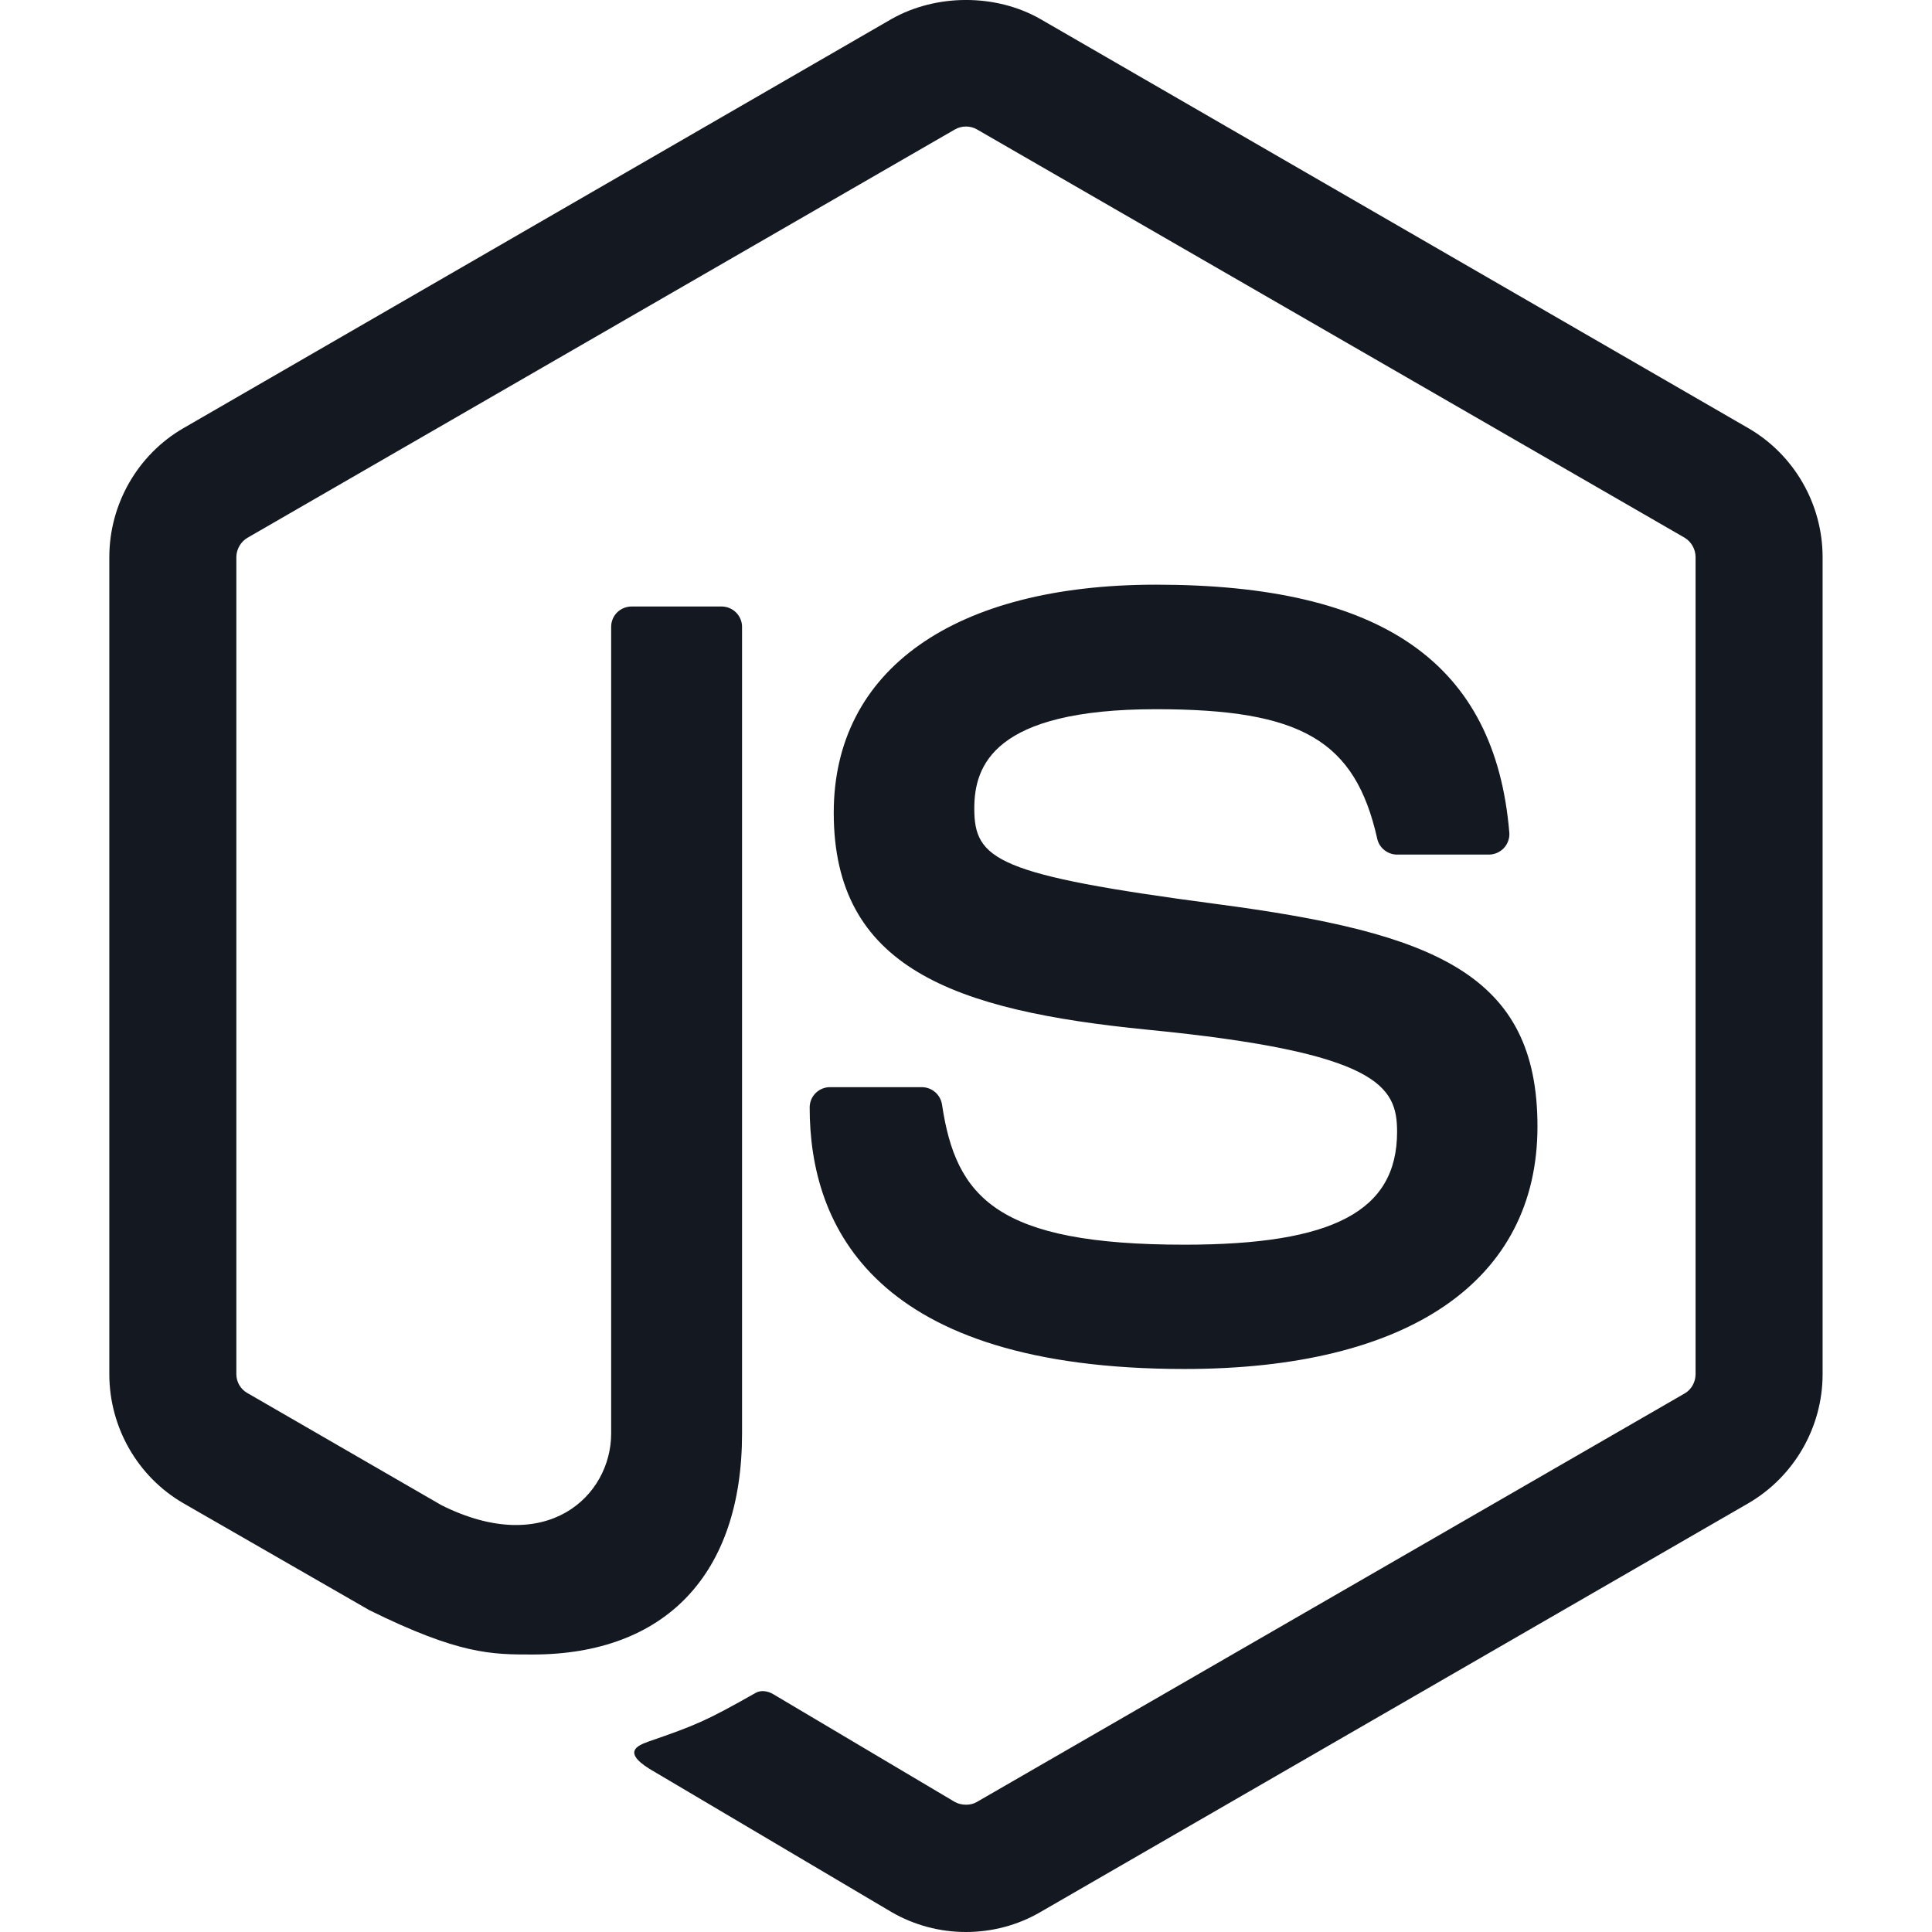
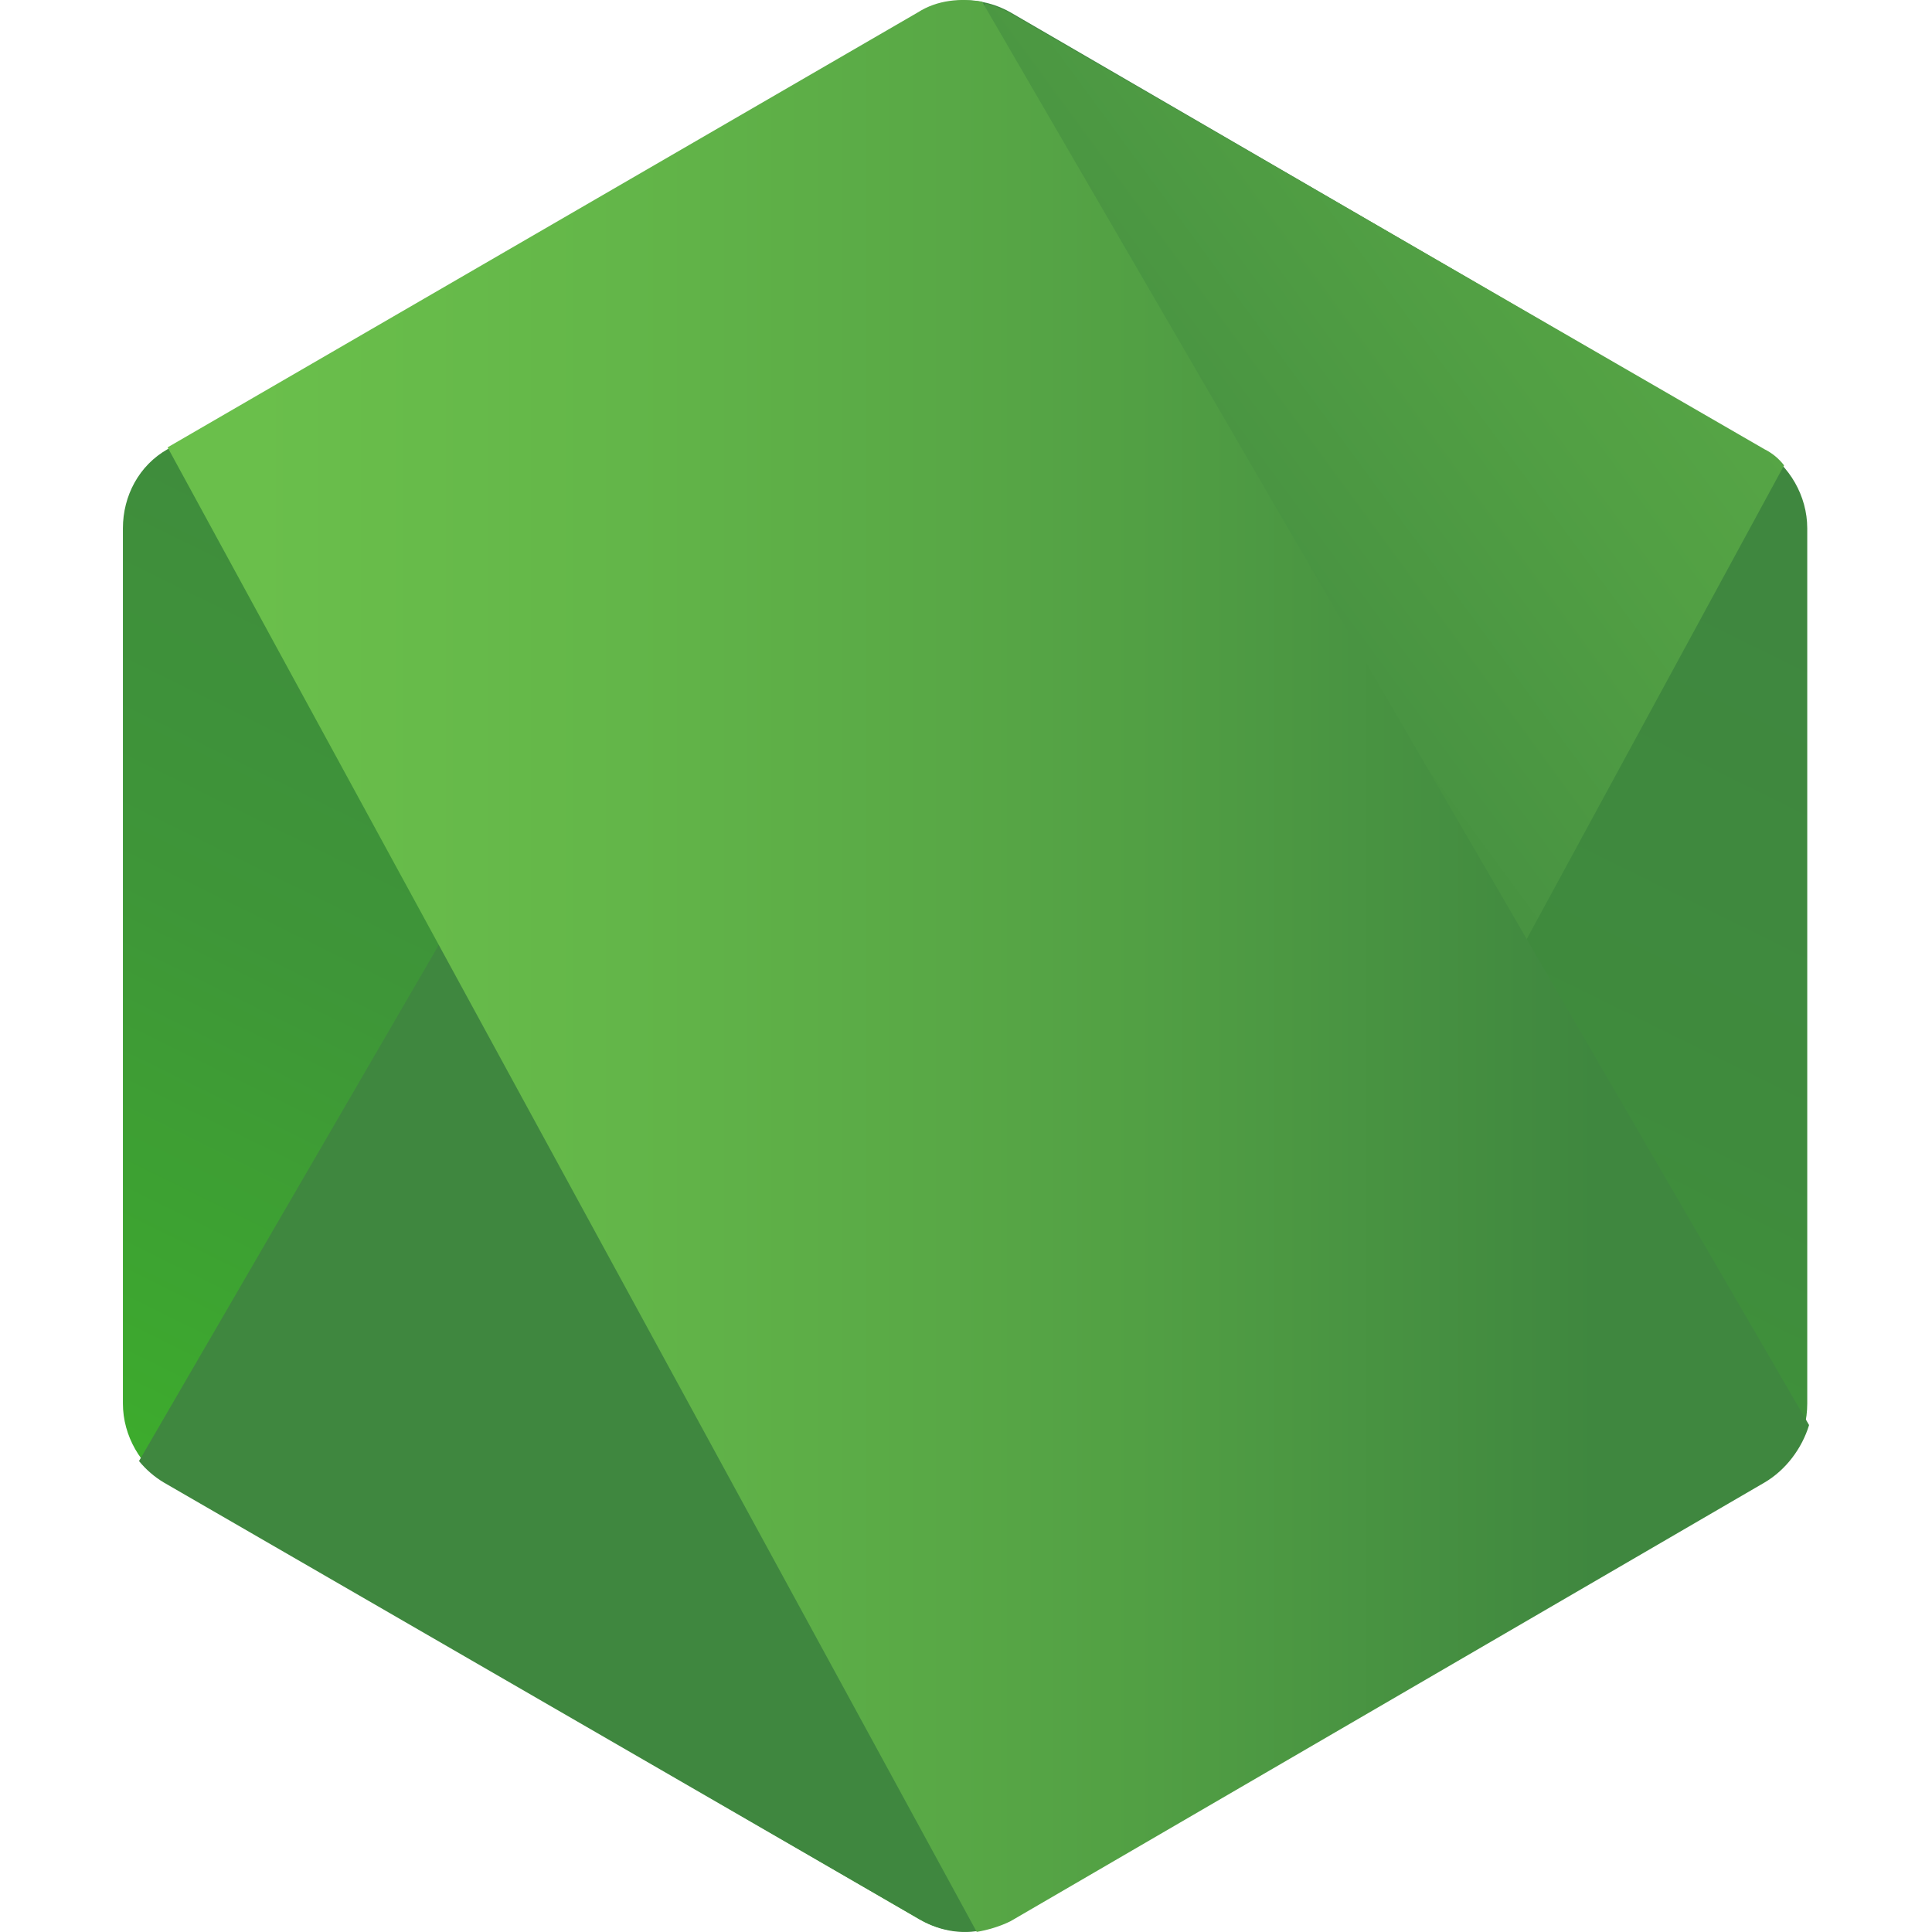
- <svg xmlns="http://www.w3.org/2000/svg" viewBox="0 0 24 24">
-   <path fill="#141820" d="M11.998,24c-0.321,0-0.641-0.084-0.922-0.247l-2.936-1.737c-0.438-0.245-0.224-0.332-0.08-0.383 c0.585-0.203,0.703-0.25,1.328-0.604c0.065-0.037,0.151-0.023,0.218,0.017l2.256,1.339c0.082,0.045,0.197,0.045,0.272,0l8.795-5.076 c0.082-0.047,0.134-0.141,0.134-0.238V6.921c0-0.099-0.053-0.192-0.137-0.242l-8.791-5.072c-0.081-0.047-0.189-0.047-0.271,0 L3.075,6.68C2.99,6.729,2.936,6.825,2.936,6.921v10.15c0,0.097,0.054,0.189,0.139,0.235l2.409,1.392 c1.307,0.654,2.108-0.116,2.108-0.89V7.787c0-0.142,0.114-0.253,0.256-0.253h1.115c0.139,0,0.255,0.112,0.255,0.253v10.021 c0,1.745-0.95,2.745-2.604,2.745c-0.508,0-0.909,0-2.026-0.551L2.28,18.675c-0.57-0.329-0.922-0.945-0.922-1.604V6.921 c0-0.659,0.353-1.275,0.922-1.603l8.795-5.082c0.557-0.315,1.296-0.315,1.848,0l8.794,5.082c0.57,0.329,0.924,0.944,0.924,1.603 v10.15c0,0.659-0.354,1.273-0.924,1.604l-8.794,5.078C12.643,23.916,12.324,24,11.998,24z M19.099,13.993 c0-1.9-1.284-2.406-3.987-2.763c-2.731-0.361-3.009-0.548-3.009-1.187c0-0.528,0.235-1.233,2.258-1.233 c1.807,0,2.473,0.389,2.747,1.607c0.024,0.115,0.129,0.199,0.247,0.199h1.141c0.071,0,0.138-0.031,0.186-0.081 c0.048-0.054,0.074-0.123,0.067-0.196c-0.177-2.098-1.571-3.076-4.388-3.076c-2.508,0-4.004,1.058-4.004,2.833 c0,1.925,1.488,2.457,3.895,2.695c2.88,0.282,3.103,0.703,3.103,1.269c0,0.983-0.789,1.402-2.642,1.402 c-2.327,0-2.839-0.584-3.011-1.742c-0.02-0.124-0.126-0.215-0.253-0.215h-1.137c-0.141,0-0.254,0.112-0.254,0.253 c0,1.482,0.806,3.248,4.655,3.248C17.501,17.007,19.099,15.91,19.099,13.993z" />
+ <svg xmlns="http://www.w3.org/2000/svg" viewBox="0 0 128 128">
+   <path fill="url(#a)" d="M66.958.825a6.07 6.07 0 0 0-6.035 0L11.103 29.76c-1.895 1.072-2.96 3.095-2.96 5.24v57.988c0 2.143 1.183 4.167 2.958 5.24l49.82 28.934a6.07 6.07 0 0 0 6.036 0l49.82-28.935c1.894-1.072 2.958-3.096 2.958-5.24V35c0-2.144-1.183-4.167-2.958-5.24z" />
+   <path fill="url(#b)" d="M116.897 29.76 66.841.825A8.161 8.161 0 0 0 65.302.23L9.21 96.798a6.251 6.251 0 0 0 1.657 1.43l50.057 28.934c1.42.833 3.076 1.072 4.615.595l52.66-96.925a3.702 3.702 0 0 0-1.302-1.072z" />
+   <path fill="url(#c)" d="M116.898 98.225c1.42-.833 2.485-2.262 2.958-3.81L65.066.108c-1.42-.238-2.959-.119-4.26.715L11.104 29.639l53.606 98.355c.71-.12 1.54-.358 2.25-.715z" />
+   <defs>
+     <linearGradient id="a" x1="34.513" x2="27.157" y1="15.535" y2="30.448" gradientTransform="translate(-129.242 -73.715) scale(6.18523)" gradientUnits="userSpaceOnUse">
+       <stop stop-color="#3F873F" />
+       <stop offset=".33" stop-color="#3F8B3D" />
+       <stop offset=".637" stop-color="#3E9638" />
+       <stop offset=".934" stop-color="#3DA92E" />
+       <stop offset="1" stop-color="#3DAE2B" />
+     </linearGradient>
+     <linearGradient id="b" x1="30.009" x2="50.533" y1="23.359" y2="8.288" gradientTransform="translate(-129.242 -73.715) scale(6.18523)" gradientUnits="userSpaceOnUse">
+       <stop offset=".138" stop-color="#3F873F" />
+       <stop offset=".402" stop-color="#52A044" />
+       <stop offset=".713" stop-color="#64B749" />
+       <stop offset=".908" stop-color="#6ABF4B" />
+     </linearGradient>
+     <linearGradient id="c" x1="21.917" x2="40.555" y1="22.261" y2="22.261" gradientTransform="translate(-129.242 -73.715) scale(6.18523)" gradientUnits="userSpaceOnUse">
+       <stop offset=".092" stop-color="#6ABF4B" />
+       <stop offset=".287" stop-color="#64B749" />
+       <stop offset=".598" stop-color="#52A044" />
+       <stop offset=".862" stop-color="#3F873F" />
+     </linearGradient>
+   </defs>
</svg>
